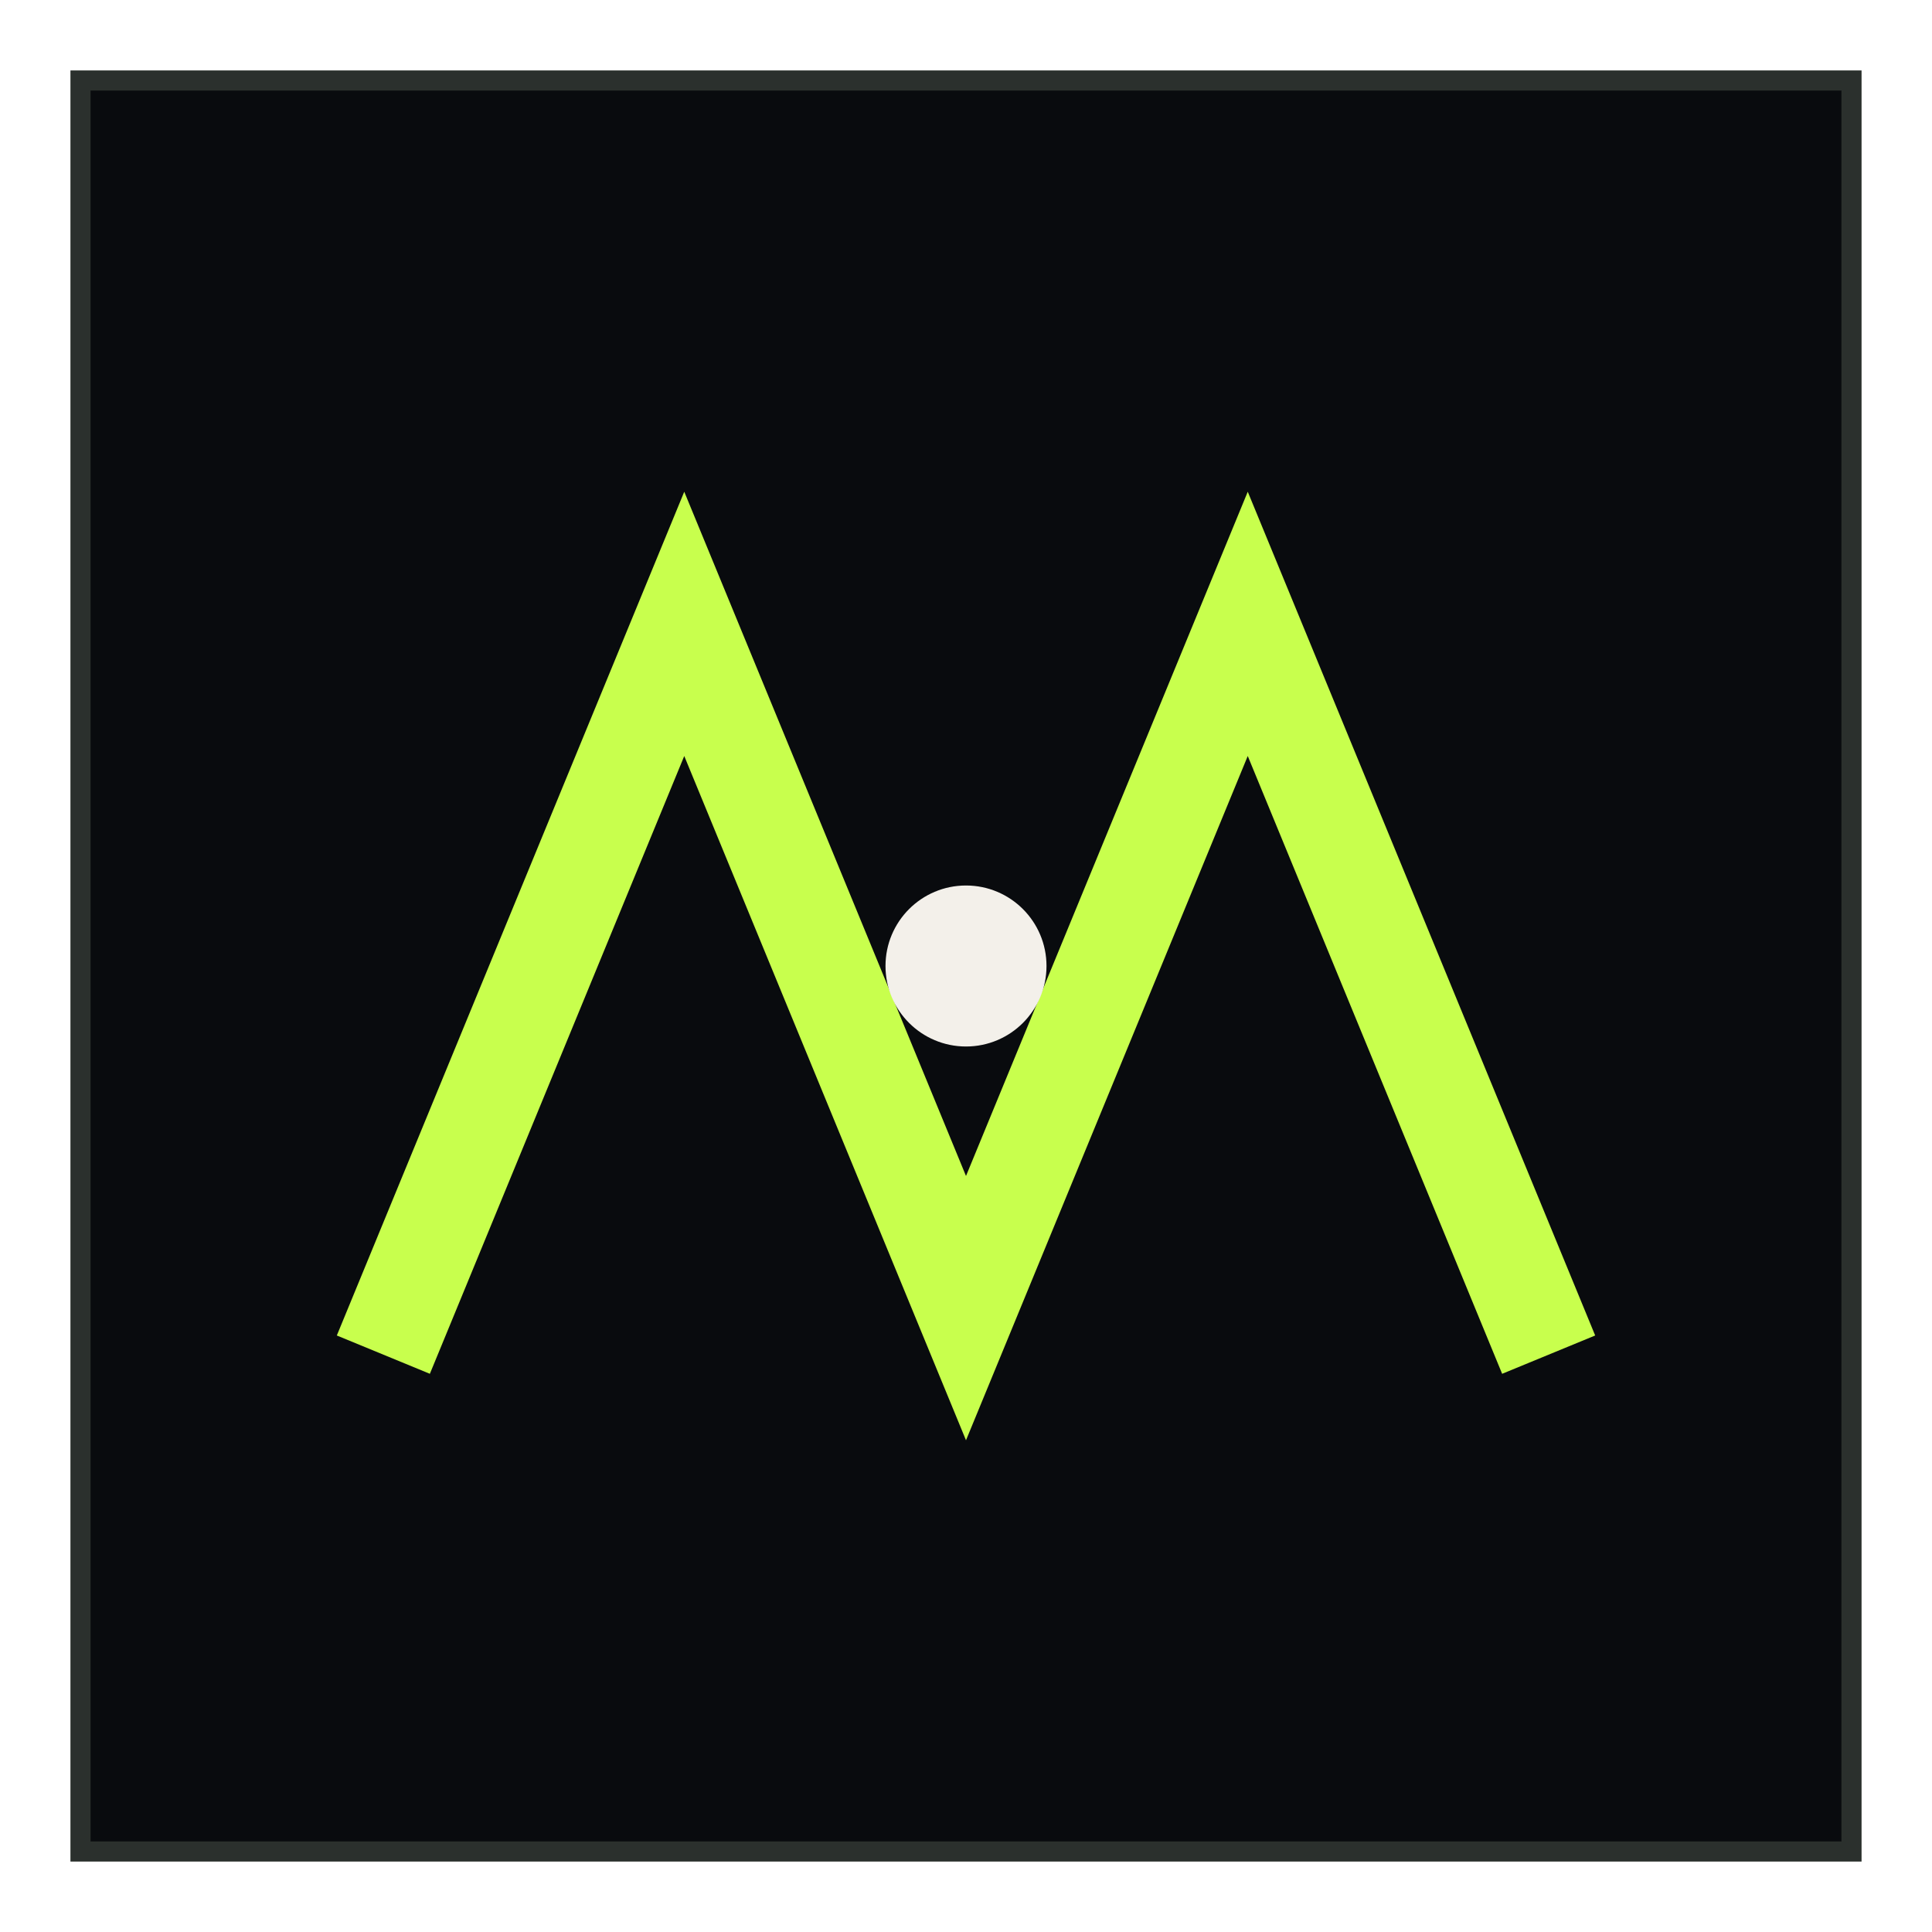
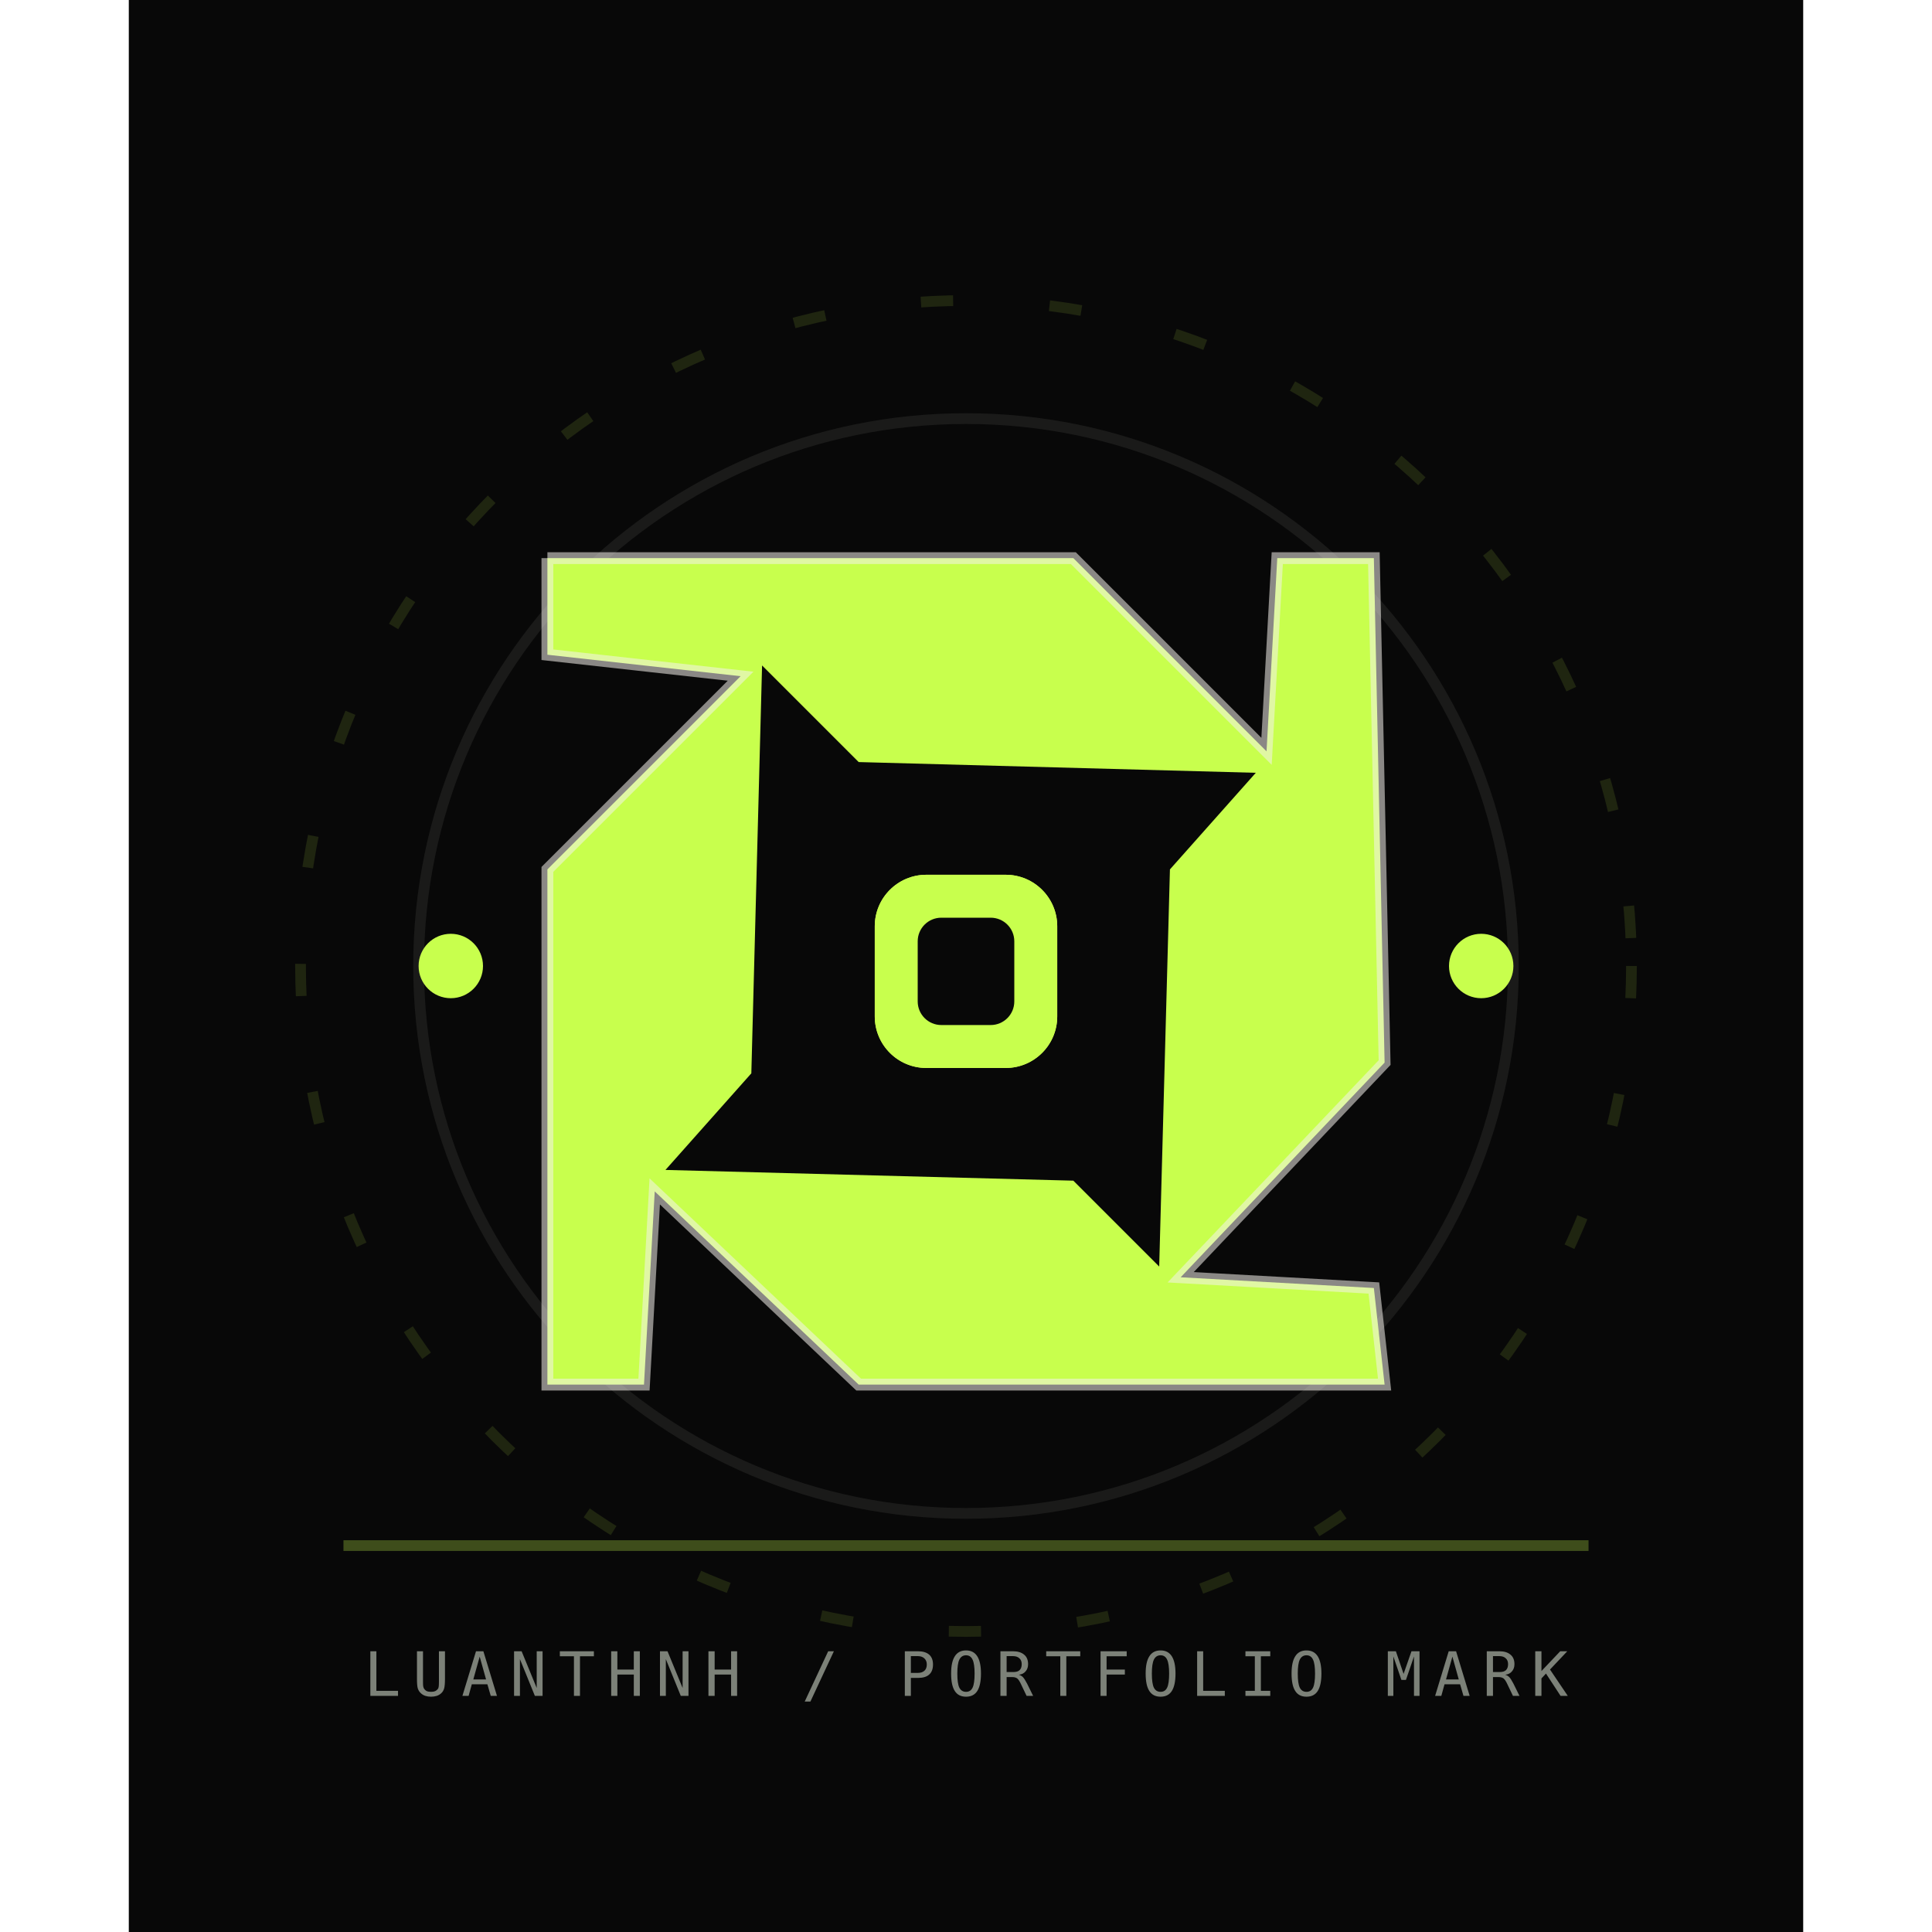
- <svg xmlns="http://www.w3.org/2000/svg" width="96" height="96" viewBox="0 0 96 96" fill="none">
-   <rect x="4" y="4" width="88" height="88" fill="#090B0E" stroke="#2B302D" />
-   <path d="M20 65L34 31L48 65L62 31L76 65" stroke="#C8FF4D" stroke-width="5" stroke-linecap="square" stroke-linejoin="miter" />
-   <circle cx="48" cy="48" r="4" fill="#F3F0EA" />
+ <svg xmlns="http://www.w3.org/2000/svg" width="256" height="256" viewBox="0 0 156 180" fill="none" role="img" aria-labelledby="title desc">
+   <defs>
+     <filter id="mark-glow" x="-100%" y="-100%" width="300%" height="300%">
+       <feGaussianBlur stdDeviation="3.8" result="blur" />
+       <feMerge>
+         <feMergeNode in="blur" />
+         <feMergeNode in="SourceGraphic" />
+       </feMerge>
+     </filter>
+     <linearGradient id="mark-scan" x1="0" y1="0" x2="1" y2="0">
+       <stop stop-color="#C8FF4D" stop-opacity="0" />
+       <stop offset=".5" stop-color="#F3F0EA" stop-opacity=".9" />
+       <stop offset="1" stop-color="#C8FF4D" stop-opacity="0" />
+     </linearGradient>
+     <clipPath id="mark-clip">
+       <path fill-rule="evenodd" clip-rule="evenodd" d="M39 52H88L106 70L107 52H116L117 99L98 119L116 120L117 129H68L49 111L48 129H39V81L57 63L39 61V52ZM59 62L58 100L50 109L88 110L96 118L97 81L105 72L68 71L59 62Z" />
+     </clipPath>
+     <style>
+     @keyframes mark-draw { from { stroke-dashoffset:620; opacity:.15 } to { stroke-dashoffset:0; opacity:1 } }
+     @keyframes mark-breathe { 0%,100% { opacity:.82 } 50% { opacity:1; filter:url(#mark-glow) } }
+     @keyframes mark-core { 0%,100% { opacity:.58 } 50% { opacity:1 } }
+     @keyframes mark-scan-move { from { transform:translateX(-96px); opacity:0 } 20% {opacity:.9} to { transform:translateX(190px); opacity:0 } }
+     @keyframes node-pulse { 0%,100% { opacity:.32 } 50% { opacity:1 } }
+     .main-fill { animation:mark-breathe 3.8s ease-in-out infinite; }
+     .main-outline { stroke-dasharray:620; animation:mark-draw 1.9s cubic-bezier(.2,.8,.2,1) both; }
+     .core { animation:mark-core 2.1s ease-in-out infinite; }
+     .scan { animation:mark-scan-move 4.8s ease-in-out infinite; }
+     .node { animation:node-pulse 2.7s ease-in-out infinite; }
+     @media (prefers-reduced-motion: reduce) { * { animation:none !important; } }
+   </style>
+   </defs>
+   <rect width="156" height="180" fill="#080808" />
+   <circle cx="78" cy="90" r="62" fill="none" stroke="#C8FF4D" stroke-opacity=".12" stroke-dasharray="3 9" />
+   <circle cx="78" cy="90" r="51" fill="none" stroke="#F3F0EA" stroke-opacity=".08" />
+   <g fill="#C8FF4D" class="main-fill">
+     <g id="portfolio-mark">
+       <path id="mark-main" fill-rule="evenodd" clip-rule="evenodd" d="M39 52H88L106 70L107 52H116L117 99L98 119L116 120L117 129H68L49 111L48 129H39V81L57 63L39 61V52ZM59 62L58 100L50 109L88 110L96 118L97 81L105 72L68 71L59 62Z" />
+       <rect id="mark-core-frame" x="69.5" y="81.5" width="17" height="18" rx="4.8" fill="#C8FF4D" />
+       <rect id="mark-core-hole" x="73.5" y="85.5" width="9" height="10" rx="2.2" fill="#080808" />
+     </g>
+   </g>
+   <path class="main-outline" d="M39 52H88L106 70L107 52H116L117 99L98 119L116 120L117 129H68L49 111L48 129H39V81L57 63L39 61V52" fill="none" stroke="#F3F0EA" stroke-opacity=".55" stroke-width="1.1" />
+   <g class="core">
+     <rect x="69.5" y="81.5" width="17" height="18" rx="4.8" fill="#C8FF4D" />
+     <rect x="73.5" y="85.5" width="9" height="10" rx="2.2" fill="#080808" />
+   </g>
+   <g clip-path="url(#mark-clip)">
+     <rect class="scan" x="-80" y="45" width="54" height="92" fill="url(#mark-scan)" opacity=".8" />
+   </g>
+   <circle class="node" cx="30" cy="90" r="3" fill="#C8FF4D" />
+   <circle class="node" cx="126" cy="90" r="3" fill="#C8FF4D" style="animation-delay:-1.2s" />
+   <path d="M20 144H136" stroke="#C8FF4D" stroke-opacity=".28" />
+   <text x="78" y="158" text-anchor="middle" fill="#7C8178" font-family="ui-monospace,SFMono-Regular,Menlo,Consolas,monospace" font-size="5.7" letter-spacing="1.1">LUANTHNH / PORTFOLIO MARK</text>
</svg>
